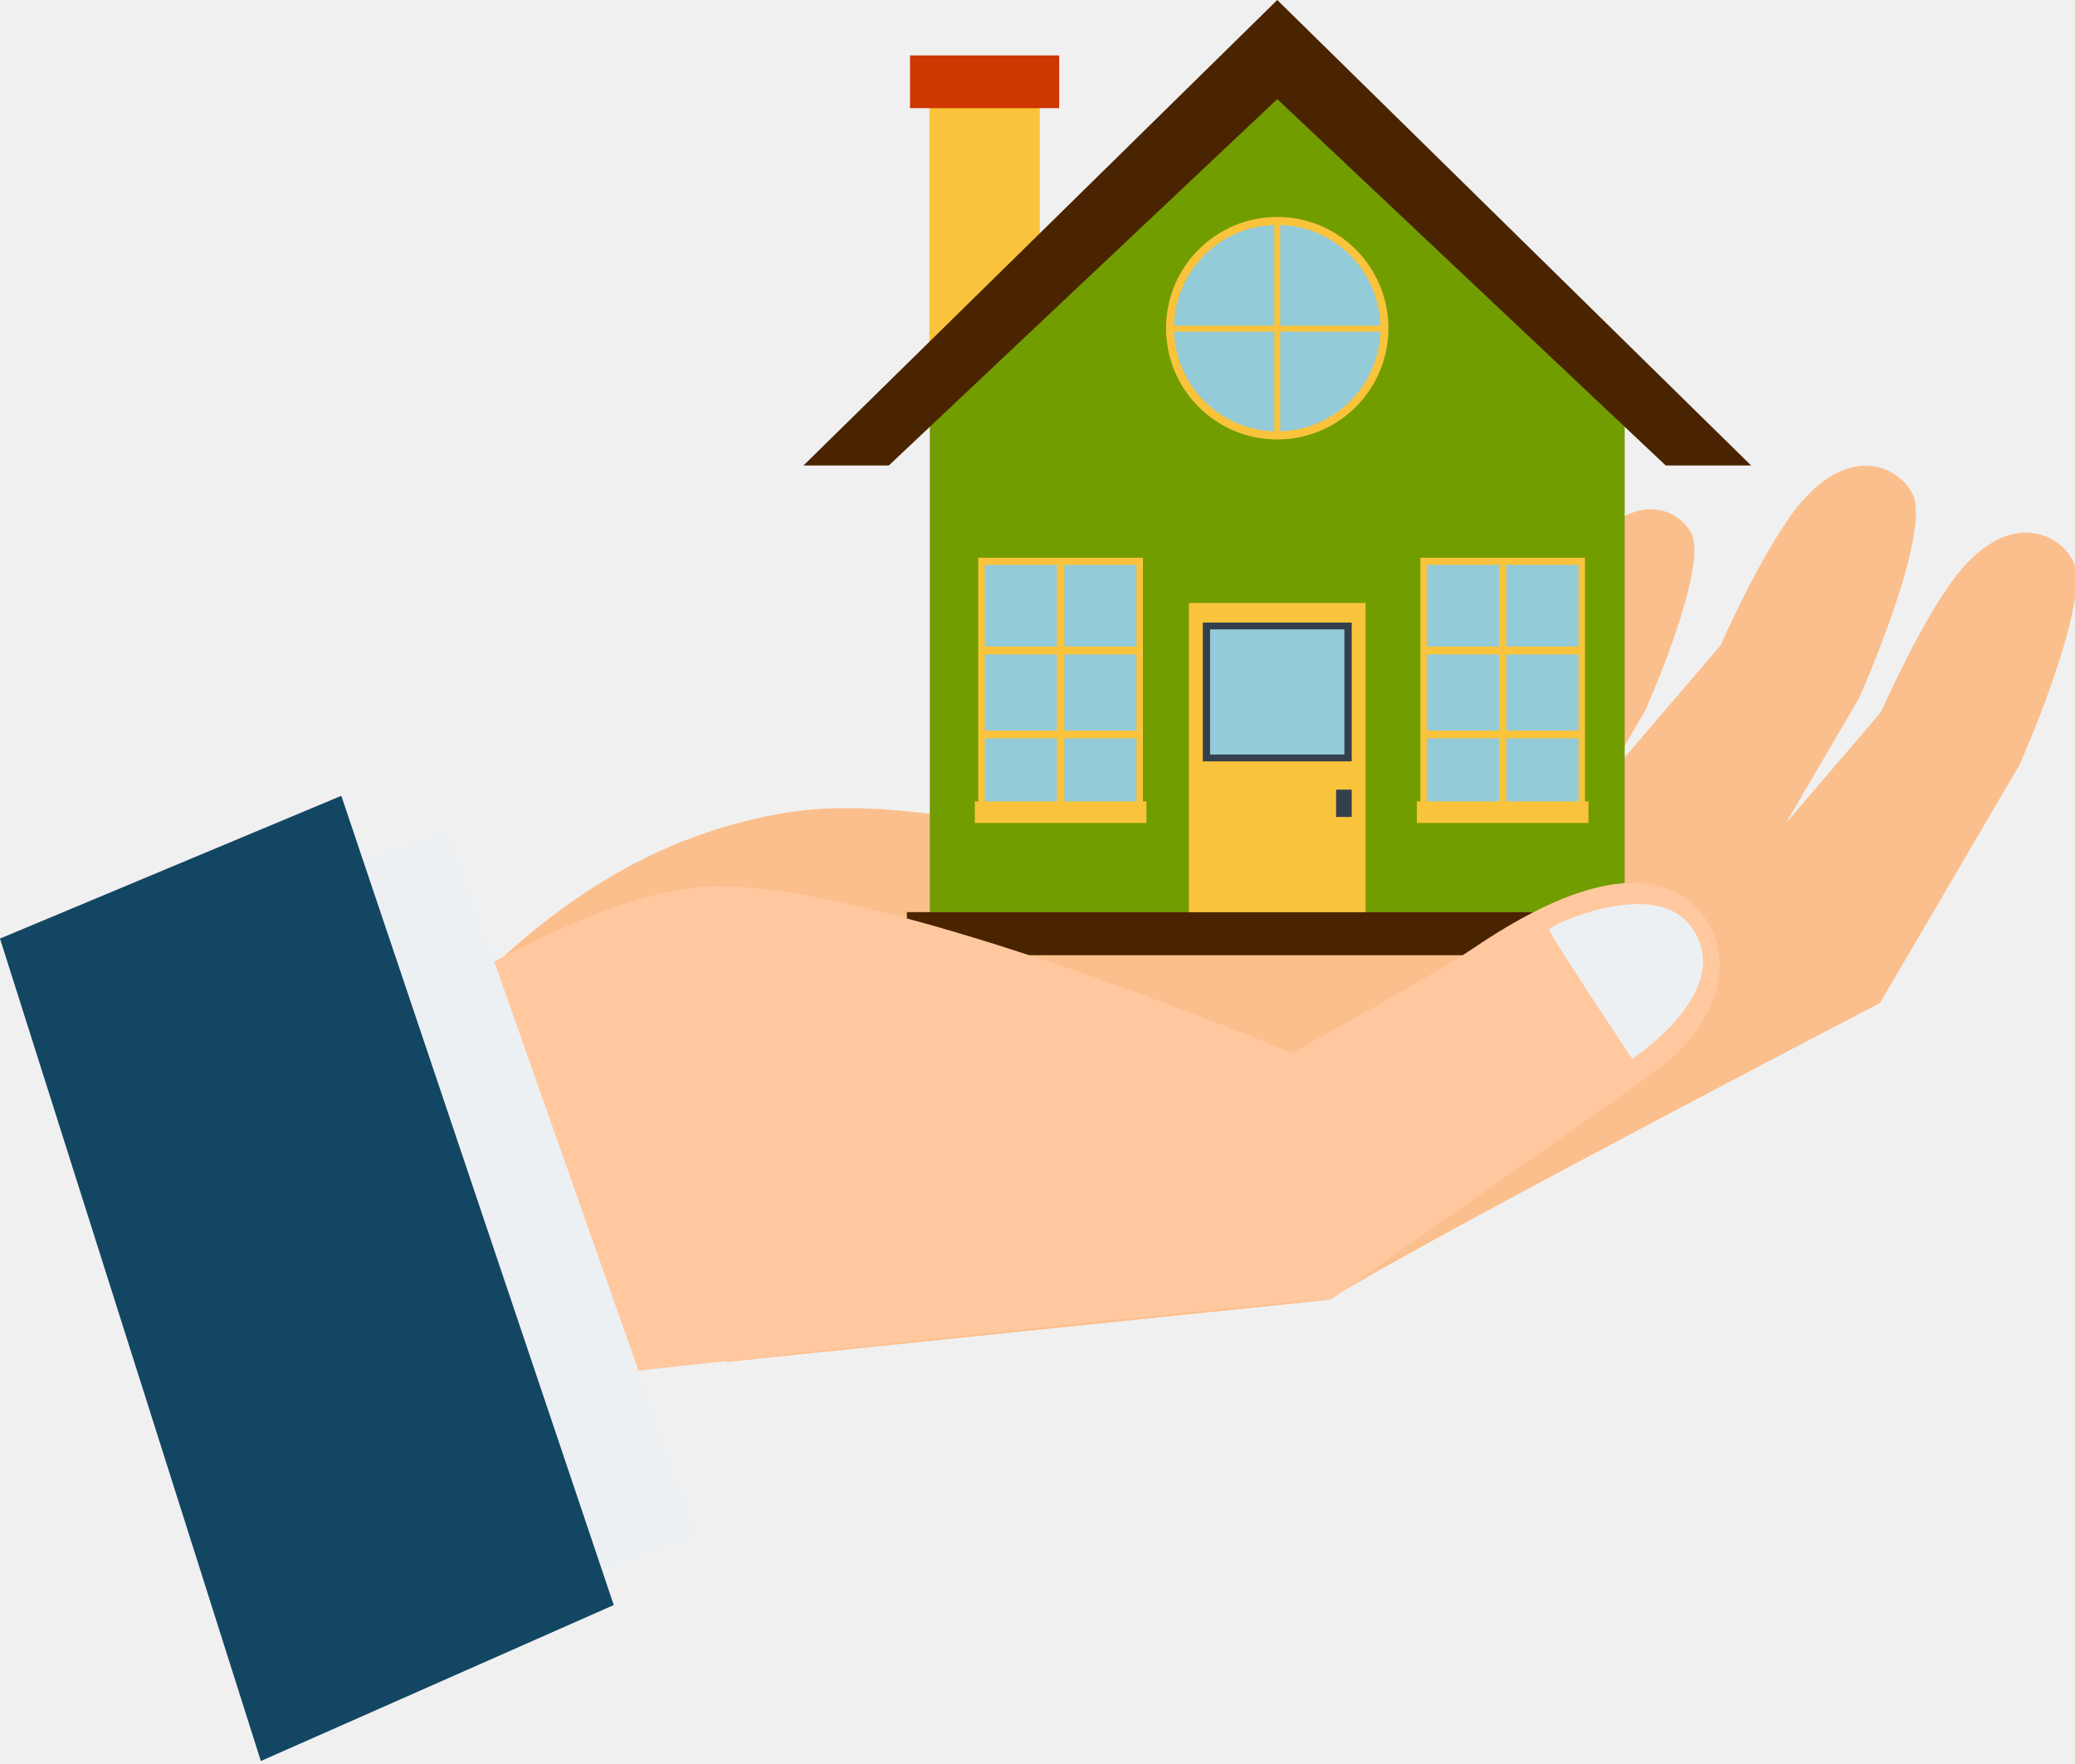
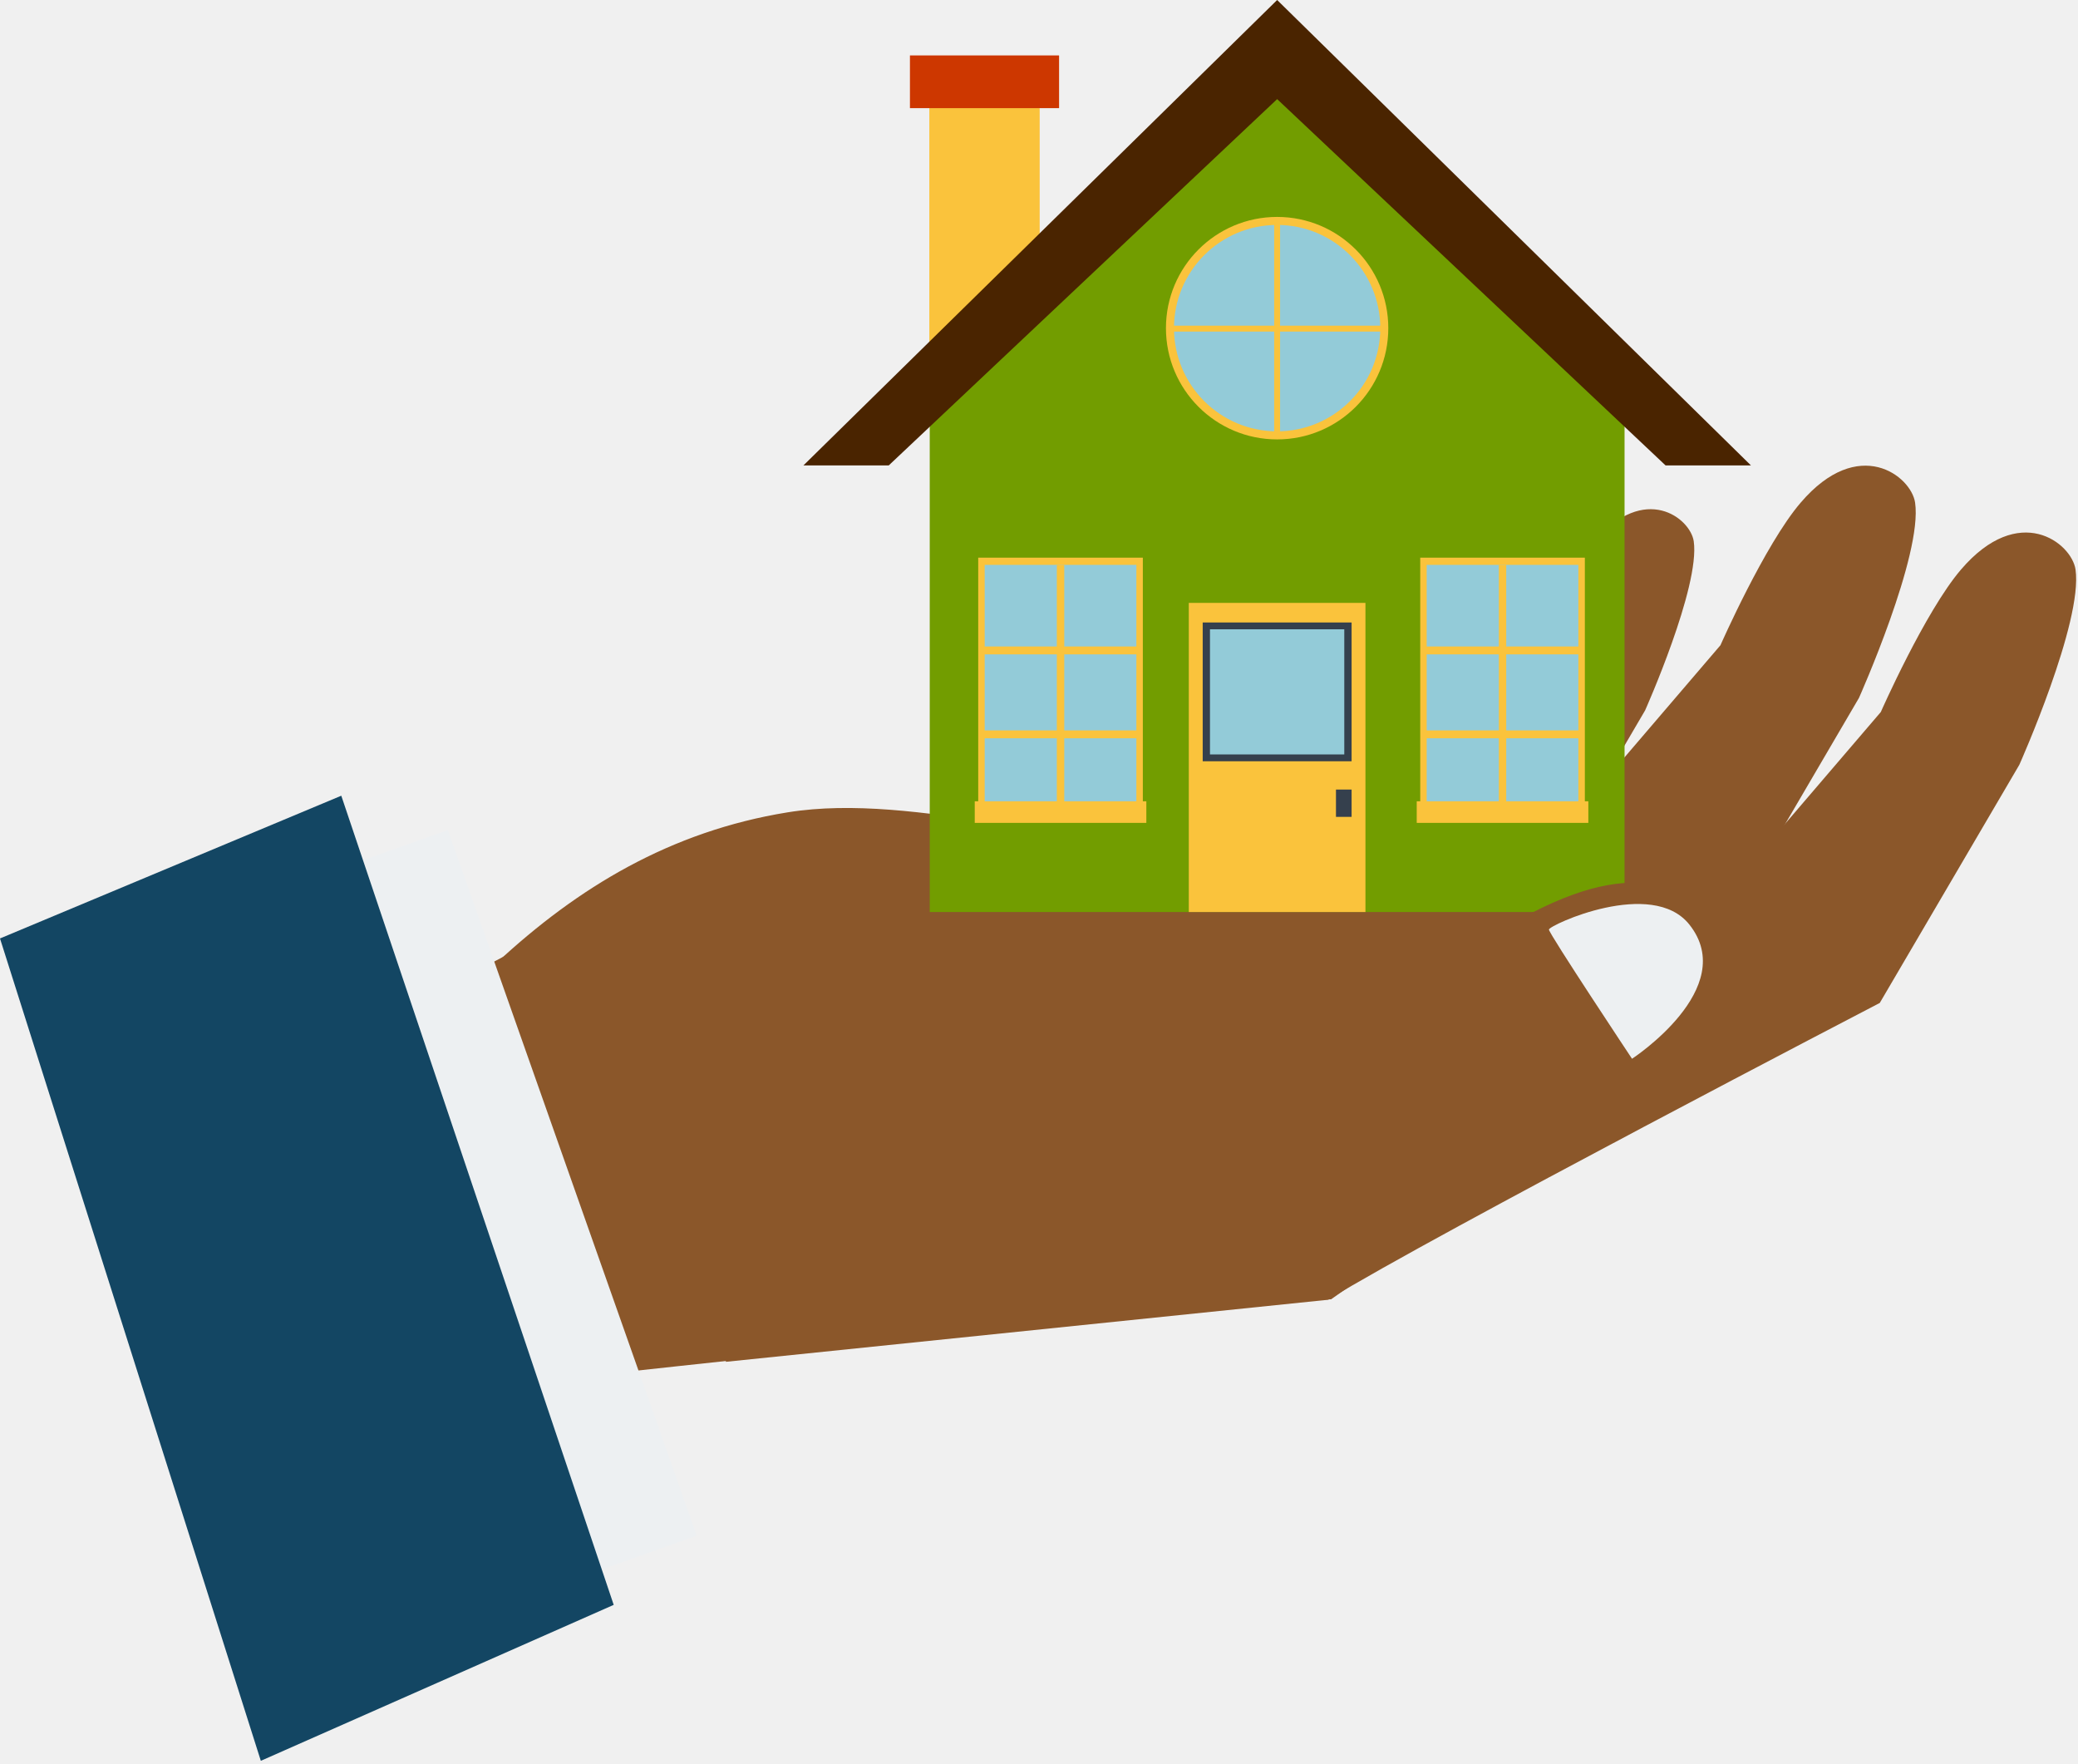
- <svg xmlns="http://www.w3.org/2000/svg" xmlns:xlink="http://www.w3.org/1999/xlink" width="653px" height="555px" viewBox="0 0 653 555" version="1.1">
+ <svg xmlns="http://www.w3.org/2000/svg" xmlns:xlink="http://www.w3.org/1999/xlink" width="654px" height="555px" viewBox="0 0 654 555" version="1.1">
  <defs>
    <polygon id="path-1" points="0 554.114 653.421 554.114 653.421 0.003 0 0.003" />
  </defs>
  <g id="Page-1" stroke="none" stroke-width="1" fill="none" fill-rule="evenodd">
-     <g id="Gatepass-Landing-Page-4" transform="translate(-787, -2684)">
-       <g id="features" transform="translate(102, 2276)">
+     <g id="Gatepass-Landing-Page-4" transform="translate(-747, -2684)">
+       <g id="features" transform="translate(62, 2276)">
        <g id="Page-1" transform="translate(685, 408)">
-           <path d="M617.172,179.24 C605.884,192.416 591.937,224.065 591.937,224.065 L560.633,260.629 L507.596,288.207 L464.256,295.242 L418.036,409.016 C451.144,388.636 591.61,315.616 591.61,315.616 L635.535,240.677 C635.535,240.677 655.632,195.713 653.218,179.203 C651.966,170.853 635.491,157.853 617.172,179.24 L617.172,179.24 Z" id="Fill-1" fill="#FBBF8D" />
-           <path d="M602.728,158.158 C601.483,149.808 584.982,136.809 566.695,158.208 C555.408,171.378 541.472,203.046 541.472,203.046 L510.168,239.628 L507.54,241 L517.759,223.552 C517.759,223.552 535.159,184.591 533.058,170.295 C531.964,163.066 517.677,151.815 501.824,170.339 C492.051,181.753 479.984,209.181 479.984,209.181 L452.862,240.887 L406.937,264.784 C406.937,264.784 403.158,265.546 396.787,266.785 C364.968,286.354 309.598,288.241 281.822,291.419 C264.881,293.357 245.952,295.396 228.458,299.857 L228.458,428.55 L418.036,409.019 L441.285,355.92 C471.897,336.716 541.177,294.596 541.177,294.596 L585.07,219.619 C585.07,219.619 605.162,174.668 602.728,158.158" id="Fill-3" fill="#FBBF8D" />
+           <path d="M617.172,179.24 C605.884,192.416 591.937,224.065 591.937,224.065 L560.633,260.629 L507.596,288.207 L464.256,295.242 L418.036,409.016 C451.144,388.636 591.61,315.616 591.61,315.616 L635.535,240.677 C635.535,240.677 655.632,195.713 653.218,179.203 C651.966,170.853 635.491,157.853 617.172,179.24 L617.172,179.24 Z" id="Fill-1" fill="#8B572A" />
+           <path d="M602.728,158.158 C601.483,149.808 584.982,136.809 566.695,158.208 C555.408,171.378 541.472,203.046 541.472,203.046 L510.168,239.628 L507.54,241 L517.759,223.552 C517.759,223.552 535.159,184.591 533.058,170.295 C531.964,163.066 517.677,151.815 501.824,170.339 C492.051,181.753 479.984,209.181 479.984,209.181 L452.862,240.887 L406.937,264.784 C406.937,264.784 403.158,265.546 396.787,266.785 C364.968,286.354 309.598,288.241 281.822,291.419 C264.881,293.357 245.952,295.396 228.458,299.857 L228.458,428.55 L418.036,409.019 L441.285,355.92 C471.897,336.716 541.177,294.596 541.177,294.596 L585.07,219.619 C585.07,219.619 605.162,174.668 602.728,158.158" id="Fill-3" fill="#8B572A" />
          <path d="M409.027,264.718 C418.874,266.625 429.043,267.588 438.834,269.62 L446.412,260.024 C446.412,260.024 466.208,228.318 466.094,215.633 C466.025,209.228 454.983,197.726 438.991,211.908 C429.125,220.642 393.758,262.126 393.758,262.126 C399.877,263.019 405.159,263.988 409.027,264.718" id="Fill-5" fill="#FBBF8D" />
-           <path d="M486.969,241.811 C471.789,236.142 459.834,241.962 444.968,246.933 C423.594,254.1 402.905,261.178 380.43,263.878 C339.894,268.779 288.75,249.022 247.888,255.635 C173.973,267.603 131.344,326.547 87.388,385.133 C77.64,398.133 94.733,412.353 107.039,403.796 C137.557,382.585 159.724,350.936 188.877,327.781 C216.527,305.808 253.655,299.416 287.895,296.358 C325.947,292.954 363.784,301.461 401.754,294.929 C418.676,292.022 435.228,285.875 451.389,280.269 C466.815,274.92 481.492,272.894 492.295,260.184 C497.332,254.257 493.88,244.391 486.969,241.811" id="Fill-7" fill="#FBBF8D" />
+           <path d="M486.969,241.811 C471.789,236.142 459.834,241.962 444.968,246.933 C423.594,254.1 402.905,261.178 380.43,263.878 C339.894,268.779 288.75,249.022 247.888,255.635 C173.973,267.603 131.344,326.547 87.388,385.133 C77.64,398.133 94.733,412.353 107.039,403.796 C137.557,382.585 159.724,350.936 188.877,327.781 C216.527,305.808 253.655,299.416 287.895,296.358 C325.947,292.954 363.784,301.461 401.754,294.929 C418.676,292.022 435.228,285.875 451.389,280.269 C466.815,274.92 481.492,272.894 492.295,260.184 C497.332,254.257 493.88,244.391 486.969,241.811" id="Fill-7" fill="#8B572A" />
          <polygon id="Fill-9" fill="#FAC33C" points="327.215 90.044 292.484 113.942 292.484 33.623 327.215 33.623" />
          <mask id="mask-2" fill="white">
            <use xlink:href="#path-1" />
          </mask>
          <g id="Clip-12" />
          <polygon id="Fill-11" fill="#CD3700" mask="url(#mask-2)" points="286.383 34.031 333.32 34.031 333.32 17.439 286.383 17.439" />
          <polygon id="Fill-13" fill="#729D00" mask="url(#mask-2)" points="511.288 287.005 292.613 287.005 292.613 113.94 401.63 21.59 511.288 113.94" />
          <polygon id="Fill-14" fill="#4A2400" mask="url(#mask-2)" points="401.952 31.191 524.2 146.463 551.07 146.463 401.952 0.001 252.859 146.463 279.711 146.463" />
          <polygon id="Fill-15" fill="#FAC33C" mask="url(#mask-2)" points="307.87 255.716 359.681 255.716 359.681 175.491 307.87 175.491" />
          <polygon id="Fill-16" fill="#93CBD8" mask="url(#mask-2)" points="309.908 253.431 357.644 253.431 357.644 177.762 309.908 177.762" />
          <polygon id="Fill-17" fill="#FAC33C" mask="url(#mask-2)" points="332.609 253.438 334.949 253.438 334.949 177.769 332.609 177.769" />
          <polygon id="Fill-18" fill="#FAC33C" mask="url(#mask-2)" points="308.644 205.926 358.7 205.926 358.7 203.44 308.644 203.44" />
          <polygon id="Fill-19" fill="#FAC33C" mask="url(#mask-2)" points="308.644 232.328 358.7 232.328 358.7 229.849 308.644 229.849" />
          <polygon id="Fill-20" fill="#FAC33C" mask="url(#mask-2)" points="306.776 258.95 360.782 258.95 360.782 252.16 306.776 252.16" />
          <polygon id="Fill-21" fill="#FAC33C" mask="url(#mask-2)" points="446.984 255.716 498.794 255.716 498.794 175.491 446.984 175.491" />
          <polygon id="Fill-22" fill="#93CBD8" mask="url(#mask-2)" points="449.015 253.431 496.751 253.431 496.751 177.762 449.015 177.762" />
          <polygon id="Fill-23" fill="#FAC33C" mask="url(#mask-2)" points="471.723 253.438 474.049 253.438 474.049 177.769 471.723 177.769" />
          <polygon id="Fill-24" fill="#FAC33C" mask="url(#mask-2)" points="447.757 205.926 497.813 205.926 497.813 203.44 447.757 203.44" />
          <polygon id="Fill-25" fill="#FAC33C" mask="url(#mask-2)" points="447.757 232.328 497.813 232.328 497.813 229.849 447.757 229.849" />
          <polygon id="Fill-26" fill="#FAC33C" mask="url(#mask-2)" points="445.883 258.95 499.889 258.95 499.889 252.16 445.883 252.16" />
-           <polygon id="Fill-27" fill="#4A2400" mask="url(#mask-2)" points="285.396 300.553 518.503 300.553 518.503 287.006 285.396 287.006" />
          <polygon id="Fill-28" fill="#FAC33C" mask="url(#mask-2)" points="374.145 287.006 429.741 287.006 429.741 189.724 374.145 189.724" />
          <polygon id="Fill-29" fill="#35404D" mask="url(#mask-2)" points="378.521 239.564 425.383 239.564 425.383 195.89 378.521 195.89" />
          <polygon id="Fill-30" fill="#93CBD8" mask="url(#mask-2)" points="380.81 237.412 423.081 237.412 423.081 198.036 380.81 198.036" />
          <polygon id="Fill-31" fill="#35404D" mask="url(#mask-2)" points="420.465 257.062 425.383 257.062 425.383 248.467 420.465 248.467" />
          <path d="M436.932,103.267 C436.932,83.938 421.273,68.264 401.943,68.264 C382.625,68.264 366.954,83.938 366.954,103.267 C366.954,122.603 382.625,138.277 401.943,138.277 C421.273,138.277 436.932,122.603 436.932,103.267" id="Fill-32" fill="#FAC33C" mask="url(#mask-2)" />
          <path d="M434.408,103.267 C434.408,85.335 419.862,70.787 401.94,70.787 C384.018,70.787 369.485,85.335 369.485,103.267 C369.485,121.212 384.018,135.735 401.94,135.735 C419.862,135.735 434.408,121.212 434.408,103.267" id="Fill-33" fill="#93CBD8" mask="url(#mask-2)" />
          <polygon id="Fill-34" fill="#FAC33C" mask="url(#mask-2)" points="401.009 137.216 402.877 137.216 402.877 69.594 401.009 69.594" />
          <polygon id="Fill-35" fill="#FAC33C" mask="url(#mask-2)" points="368.158 104.346 435.746 104.346 435.746 102.483 368.158 102.483" />
-           <path d="M536.822,289.205 C545.148,301.015 542.104,321.408 521.654,336.471 C506.763,347.445 480.616,365.491 480.616,365.491 L480.616,365.472 L418.932,408.875 C404.066,409.108 178.537,433.697 178.537,433.697 L121.01,460.307 L73.45,354.423 C76.582,354.328 172.204,279.603 224.795,278.867 C280.53,278.093 406.494,331.362 406.494,331.362 C406.494,331.362 450.532,307.276 463.442,298.517 C506.757,269.051 527.427,275.872 536.822,289.205" id="Fill-36" fill="#FFC89F" mask="url(#mask-2)" />
+           <path d="M536.822,289.205 C545.148,301.015 542.104,321.408 521.654,336.471 C506.763,347.445 480.616,365.491 480.616,365.491 L480.616,365.472 L418.932,408.875 C404.066,409.108 178.537,433.697 178.537,433.697 L121.01,460.307 L73.45,354.423 C76.582,354.328 172.204,279.603 224.795,278.867 C280.53,278.093 406.494,331.362 406.494,331.362 C406.494,331.362 450.532,307.276 463.442,298.517 C506.757,269.051 527.427,275.872 536.822,289.205" id="Fill-36" fill="#8B572A" mask="url(#mask-2)" />
          <path d="M513.64,333.182 C513.64,333.182 547.61,311.034 531.7,290.968 C519.934,276.132 487.448,291.182 487.486,292.529 C487.536,293.875 513.64,333.182 513.64,333.182" id="Fill-37" fill="#EDF0F2" mask="url(#mask-2)" />
          <polygon id="Fill-38" fill="#EDF0F2" mask="url(#mask-2)" points="219.279 483.272 140.95 261.191 67.407 287.366 145.698 509.447" />
          <polygon id="Fill-39" fill="#134663" mask="url(#mask-2)" points="82.088 554.114 193.148 505.035 107.411 250.405 -0.002 295.324" />
        </g>
      </g>
    </g>
  </g>
</svg>
